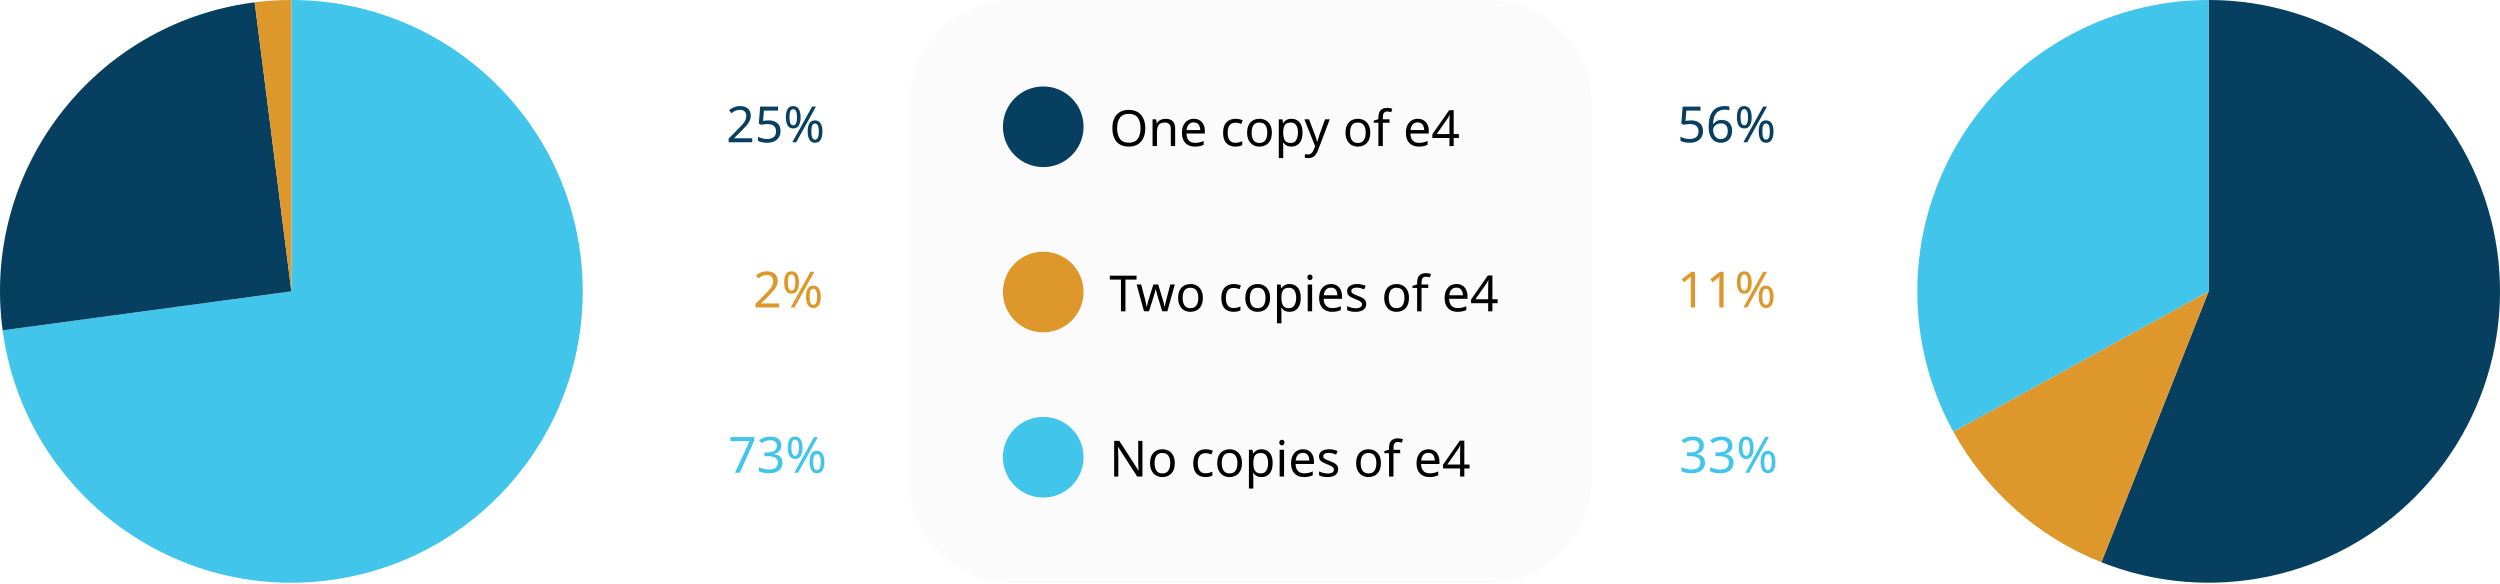
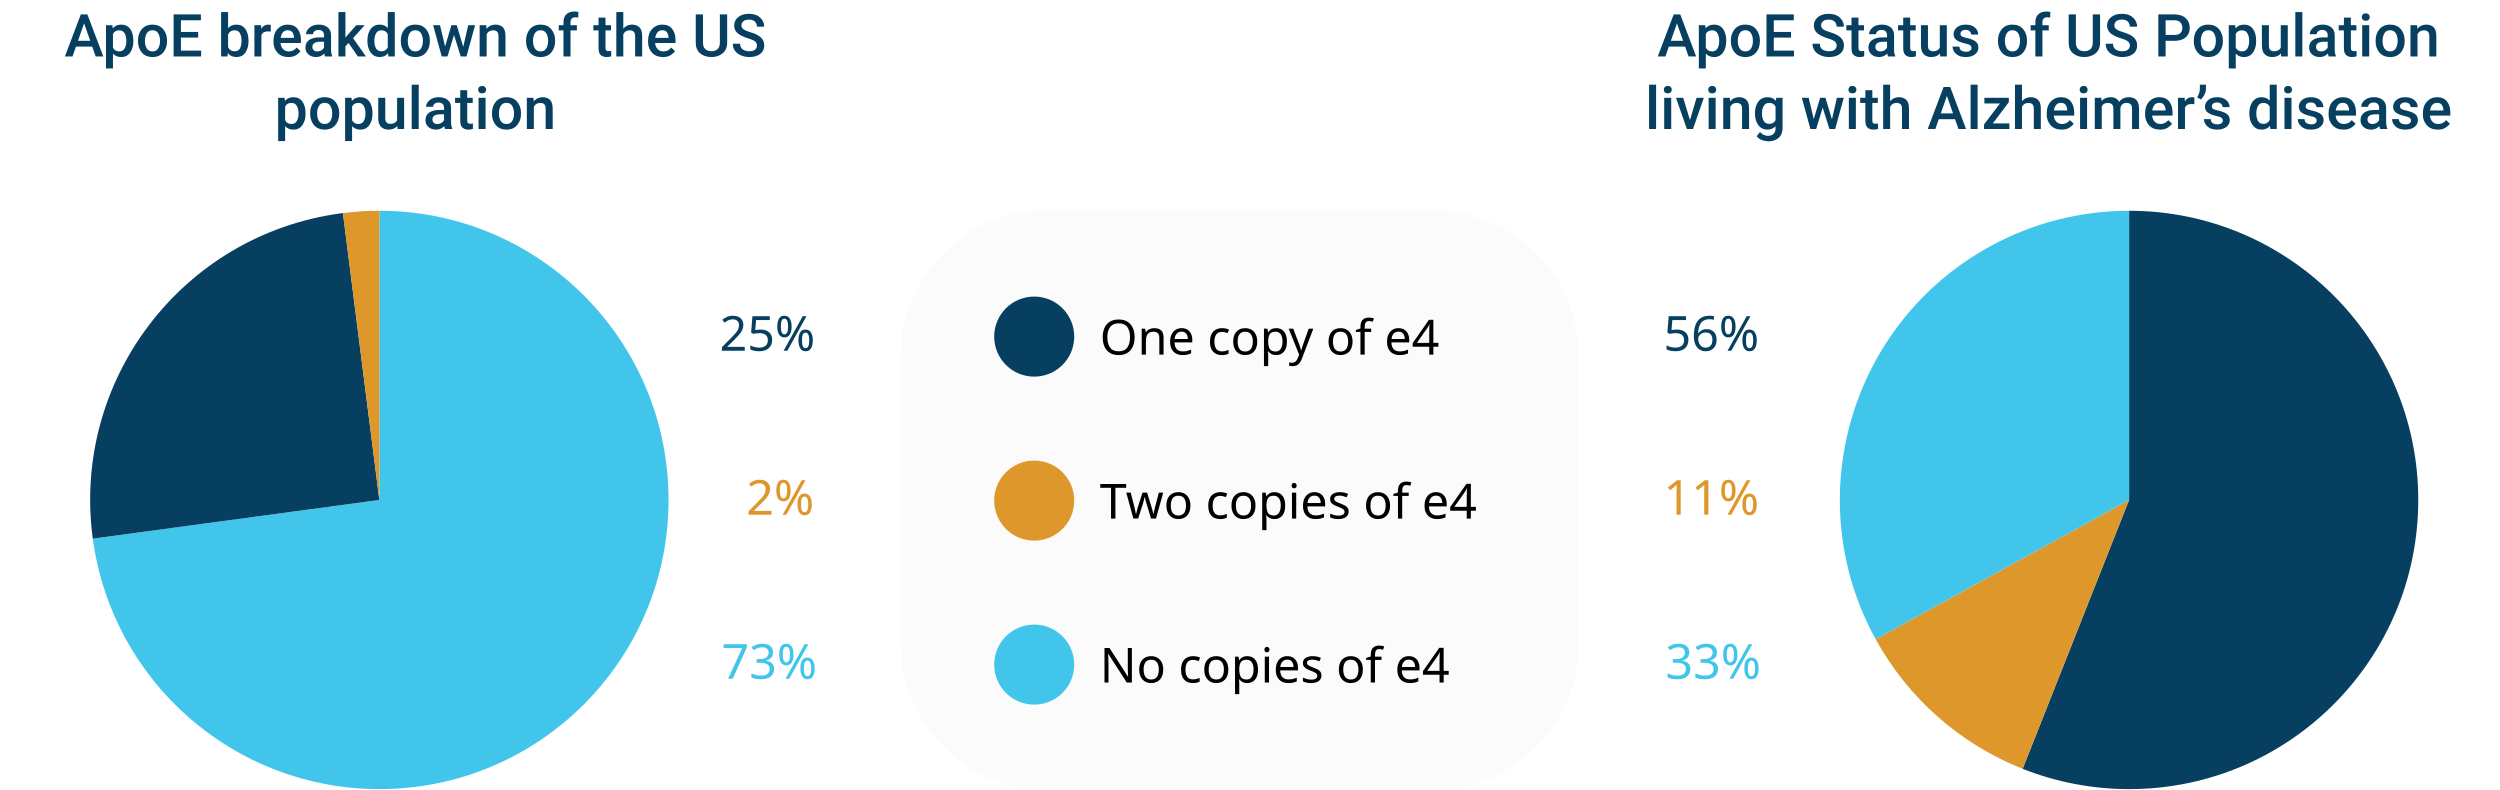
- <svg xmlns="http://www.w3.org/2000/svg" class="donut-chart-first" viewBox="-5327 -3574 1301.199 303.458">
+ <svg xmlns="http://www.w3.org/2000/svg" class="chart-donut-1-svg" viewBox="0 0 930 293.673">
  <defs>
    <style>
-       .donut-chart-first-1, .donut-chart-first-7 {
+       .chart-donut-1-svg-1, .chart-donut-1-svg-3, .chart-donut-1-svg-6 {
+         fill: #063f5f;
+       }
+ 
+       .chart-donut-1-svg-1 {
+         font-size: 22px;
+         font-family: Roboto-Medium, Roboto;
+       }
+ 
+       .chart-donut-1-svg-1, .chart-donut-1-svg-6, .chart-donut-1-svg-7, .chart-donut-1-svg-8, .chart-donut-1-svg-9 {
+         font-weight: 500;
+       }
+ 
+       .chart-donut-1-svg-2, .chart-donut-1-svg-8 {
        fill: #41c5eb;
      }

-       .donut-chart-first-2, .donut-chart-first-5 {
-         fill: #063f5f;
-       }
- 
-       .donut-chart-first-3, .donut-chart-first-6 {
+       .chart-donut-1-svg-4, .chart-donut-1-svg-7 {
        fill: #dd972a;
      }

-       .donut-chart-first-4 {
+       .chart-donut-1-svg-5 {
        fill: #f2f2f2;
        opacity: 0.29;
      }

-       .donut-chart-first-5, .donut-chart-first-6, .donut-chart-first-7, .donut-chart-first-8 {
-         font-size: 26px;
+       .chart-donut-1-svg-6, .chart-donut-1-svg-7, .chart-donut-1-svg-8, .chart-donut-1-svg-9 {
+         font-size: 18px;
        font-family: CircularStd-Medium, Circular Std Medium;
-         font-weight: 500;
      }
    </style>
  </defs>
-   <g id="Group_775" data-name="Group 775" transform="translate(-5807 -4422)">
-     <g id="Group_745" data-name="Group 745" transform="translate(10 -2164)">
-       <path id="Path_684" data-name="Path 684" class="donut-chart-first-1" d="M219.556-129.894A151.642,151.642,0,1,1,69.277,42.036L219.556,21.749Z" transform="translate(402.104 3141.894)" />
-       <path id="Path_685" data-name="Path 685" class="donut-chart-first-2" d="M70.325,41.12A151.643,151.643,0,0,1,200.316-129.447q.593-.08,1.187-.155L220.6,20.832Z" transform="translate(401.056 3142.81)" />
-       <path id="Path_686" data-name="Path 686" class="donut-chart-first-3" d="M100.945-128.686a151.639,151.639,0,0,1,19.1-1.208V21.749Z" transform="translate(501.614 3141.894)" />
+   <g id="Group_833" data-name="Group 833" transform="translate(-480.467 -736.25)">
+     <text id="ApoE_breakdown_of_the_US_population" data-name="ApoE breakdown of the US population" class="chart-donut-1-svg-1" transform="translate(480.466 736.25)">
+       <tspan x="23.956" y="21">ApoE breakdown of the US </tspan>
+       <tspan x="102.132" y="48">population</tspan>
+     </text>
+     <g id="Group_745" data-name="Group 745" transform="translate(514 814.653)">
+       <path id="Path_684" data-name="Path 684" class="chart-donut-1-svg-2" d="M175.884-129.894A107.574,107.574,0,0,1,283.457-22.32,107.574,107.574,0,0,1,175.884,85.254,107.574,107.574,0,0,1,69.277-7.928L175.884-22.32Z" transform="translate(-68.297 129.894)" />
+       <path id="Path_685" data-name="Path 685" class="chart-donut-1-svg-3" d="M69.923-8.493a107.574,107.574,0,0,1,92.215-121q.421-.057.842-.11L176.53-22.885Z" transform="translate(-68.943 130.459)" />
+       <path id="Path_686" data-name="Path 686" class="chart-donut-1-svg-4" d="M100.945-129.037a107.57,107.57,0,0,1,13.55-.857V-22.32Z" transform="translate(-6.909 129.894)" />
    </g>
-     <path id="Path_687" data-name="Path 687" class="donut-chart-first-2" d="M318.691-144.929a151.643,151.643,0,1,1-55.823,292.636L318.691,6.714Z" transform="translate(1310.866 992.929)" />
-     <path id="Path_689" data-name="Path 689" class="donut-chart-first-3" d="M315.455,44.225a151.643,151.643,0,0,1-77.062-67.939L371.279-96.768Z" transform="translate(1258.278 1096.411)" />
-     <path id="Path_688" data-name="Path 688" class="donut-chart-first-1" d="M251.212,79.768A151.643,151.643,0,0,1,384.1-144.929V6.714Z" transform="translate(1245.459 992.929)" />
-     <rect id="Rectangle_637" data-name="Rectangle 637" class="donut-chart-first-4" width="355.5" height="303.457" rx="54" transform="translate(953 848)" />
-     <g id="Group_748" data-name="Group 748" transform="translate(4.626 -2164)">
-       <text id="_25_" data-name="25%" class="donut-chart-first-5" transform="translate(853.374 3086.038)">
+     <rect id="Rectangle_637" data-name="Rectangle 637" class="chart-donut-1-svg-5" width="252.189" height="215.27" rx="54" transform="translate(815.543 814.653)" />
+     <g id="Group_748" data-name="Group 748" transform="translate(748.15 848.731)">
+       <text id="_25_" data-name="25%" class="chart-donut-1-svg-6" transform="translate(0 18)">
        <tspan x="0" y="0">25%</tspan>
      </text>
-       <text id="_56_" data-name="56%" class="donut-chart-first-5" transform="translate(1348.374 3086.038)">
+       <text id="_56_" data-name="56%" class="chart-donut-1-svg-6" transform="translate(351.149 18)">
        <tspan x="0" y="0">56%</tspan>
      </text>
-       <text id="_2_" data-name="2%" class="donut-chart-first-6" transform="translate(867.374 3172.038)">
+       <text id="_2_" data-name="2%" class="chart-donut-1-svg-7" transform="translate(9.931 79.008)">
        <tspan x="0" y="0">2%</tspan>
      </text>
-       <text id="_11_" data-name="11%" class="donut-chart-first-6" transform="translate(1348.374 3172.038)">
+       <text id="_11_" data-name="11%" class="chart-donut-1-svg-7" transform="translate(351.149 79.008)">
        <tspan x="0" y="0">11%</tspan>
      </text>
-       <text id="_73_" data-name="73%" class="donut-chart-first-7" transform="translate(854.374 3258.038)">
+       <text id="_73_" data-name="73%" class="chart-donut-1-svg-8" transform="translate(0.709 140.015)">
        <tspan x="0" y="0">73%</tspan>
      </text>
-       <text id="_33_" data-name="33%" class="donut-chart-first-7" transform="translate(1349.374 3258.038)">
+       <text id="_33_" data-name="33%" class="chart-donut-1-svg-8" transform="translate(351.859 140.015)">
        <tspan x="0" y="0">33%</tspan>
      </text>
    </g>
-     <g id="Group_749" data-name="Group 749" transform="translate(-1 -2164)">
-       <text id="One_copy_of_e4" data-name="One copy of e4" class="donut-chart-first-8" transform="translate(1058.374 3088.038)">
+     <g id="Group_749" data-name="Group 749" transform="translate(850.303 846.576)">
+       <text id="One_copy_of_e4" data-name="One copy of e4" class="chart-donut-1-svg-9" transform="translate(39.282 21.574)">
        <tspan x="0" y="0">One copy of e4</tspan>
      </text>
-       <circle id="Ellipse_1642" data-name="Ellipse 1642" class="donut-chart-first-2" cx="20.988" cy="20.988" r="20.988" transform="translate(1003 3057)" />
-       <text id="Two_copies_of_e4" data-name="Two copies of e4" class="donut-chart-first-8" transform="translate(1058.374 3174.038)">
+       <circle id="Ellipse_1642" data-name="Ellipse 1642" class="chart-donut-1-svg-3" cx="14.889" cy="14.889" r="14.889" transform="translate(0 0)" />
+       <text id="Two_copies_of_e4" data-name="Two copies of e4" class="chart-donut-1-svg-9" transform="translate(39.282 82.582)">
        <tspan x="0" y="0">Two copies of e4</tspan>
      </text>
-       <circle id="Ellipse_1642-2" data-name="Ellipse 1642" class="donut-chart-first-3" cx="20.988" cy="20.988" r="20.988" transform="translate(1003 3143)" />
-       <text id="No_copies_of_e4" data-name="No copies of e4" class="donut-chart-first-8" transform="translate(1058.374 3260.038)">
+       <circle id="Ellipse_1642-2" data-name="Ellipse 1642" class="chart-donut-1-svg-4" cx="14.889" cy="14.889" r="14.889" transform="translate(0 61.008)" />
+       <text id="No_copies_of_e4" data-name="No copies of e4" class="chart-donut-1-svg-9" transform="translate(39.282 143.589)">
        <tspan x="0" y="0">No copies of e4</tspan>
      </text>
-       <circle id="Ellipse_1642-3" data-name="Ellipse 1642" class="donut-chart-first-1" cx="20.988" cy="20.988" r="20.988" transform="translate(1003 3229)" />
+       <circle id="Ellipse_1642-3" data-name="Ellipse 1642" class="chart-donut-1-svg-2" cx="14.889" cy="14.889" r="14.889" transform="translate(0 122.015)" />
    </g>
+     <g id="Group_1169" data-name="Group 1169" transform="translate(-23)">
+       <path id="Path_687" data-name="Path 687" class="chart-donut-1-svg-3" d="M302.468-144.929A107.574,107.574,0,0,1,410.042-37.355,107.574,107.574,0,0,1,302.468,70.219a107.575,107.575,0,0,1-39.6-7.554l39.6-100.02Z" transform="translate(993.018 959.582)" />
+       <path id="Path_689" data-name="Path 689" class="chart-donut-1-svg-4" d="M293.06,3.252a107.574,107.574,0,0,1-54.667-48.2l94.268-51.824Z" transform="translate(962.826 1018.995)" />
+       <path id="Path_688" data-name="Path 688" class="chart-donut-1-svg-2" d="M245.753,14.469A107.574,107.574,0,0,1,288.2-131.623a107.573,107.573,0,0,1,51.824-13.306V-37.355Z" transform="translate(955.466 959.582)" />
+     </g>
+     <text id="ApoE_Status_of_US_Population_living_with_Alzheimer_s_disease" data-name="ApoE Status of US Population living with Alzheimer’s disease" class="chart-donut-1-svg-1" transform="translate(1074.466 736.25)">
+       <tspan x="22.502" y="21">ApoE Status of US Population </tspan>
+       <tspan x="17.958" y="48">living with Alzheimer’s disease</tspan>
+     </text>
  </g>
</svg>
